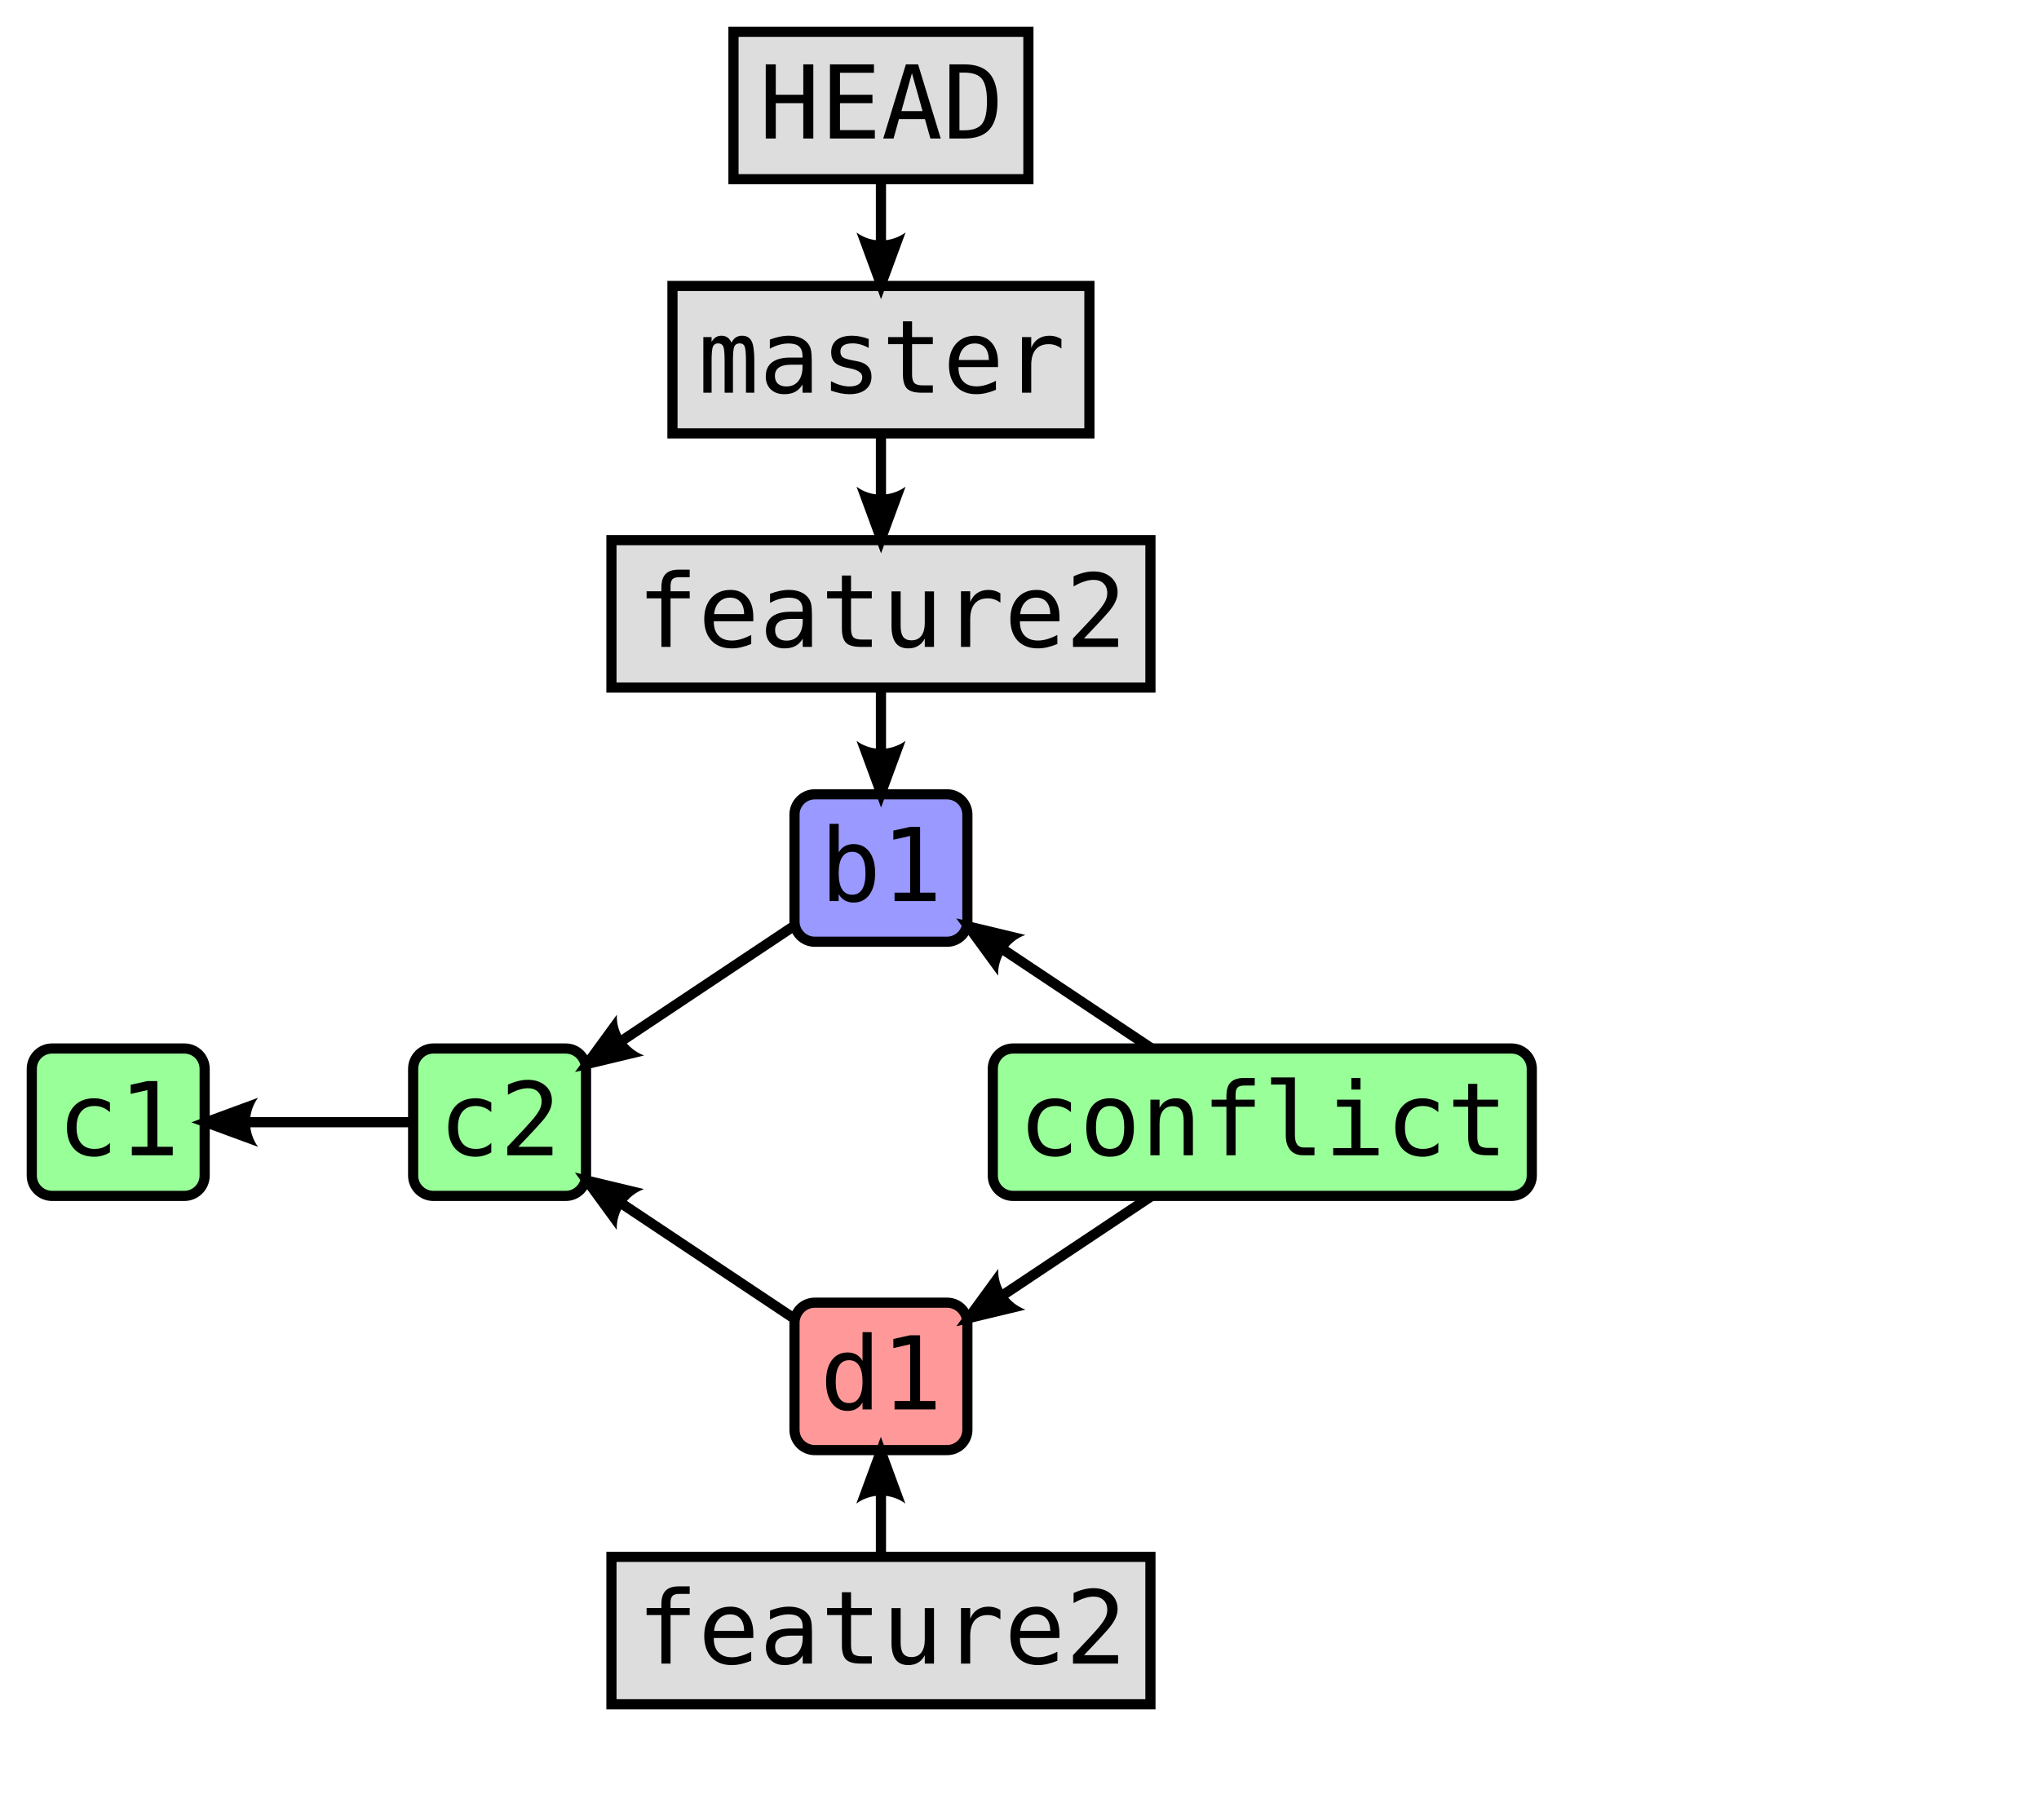
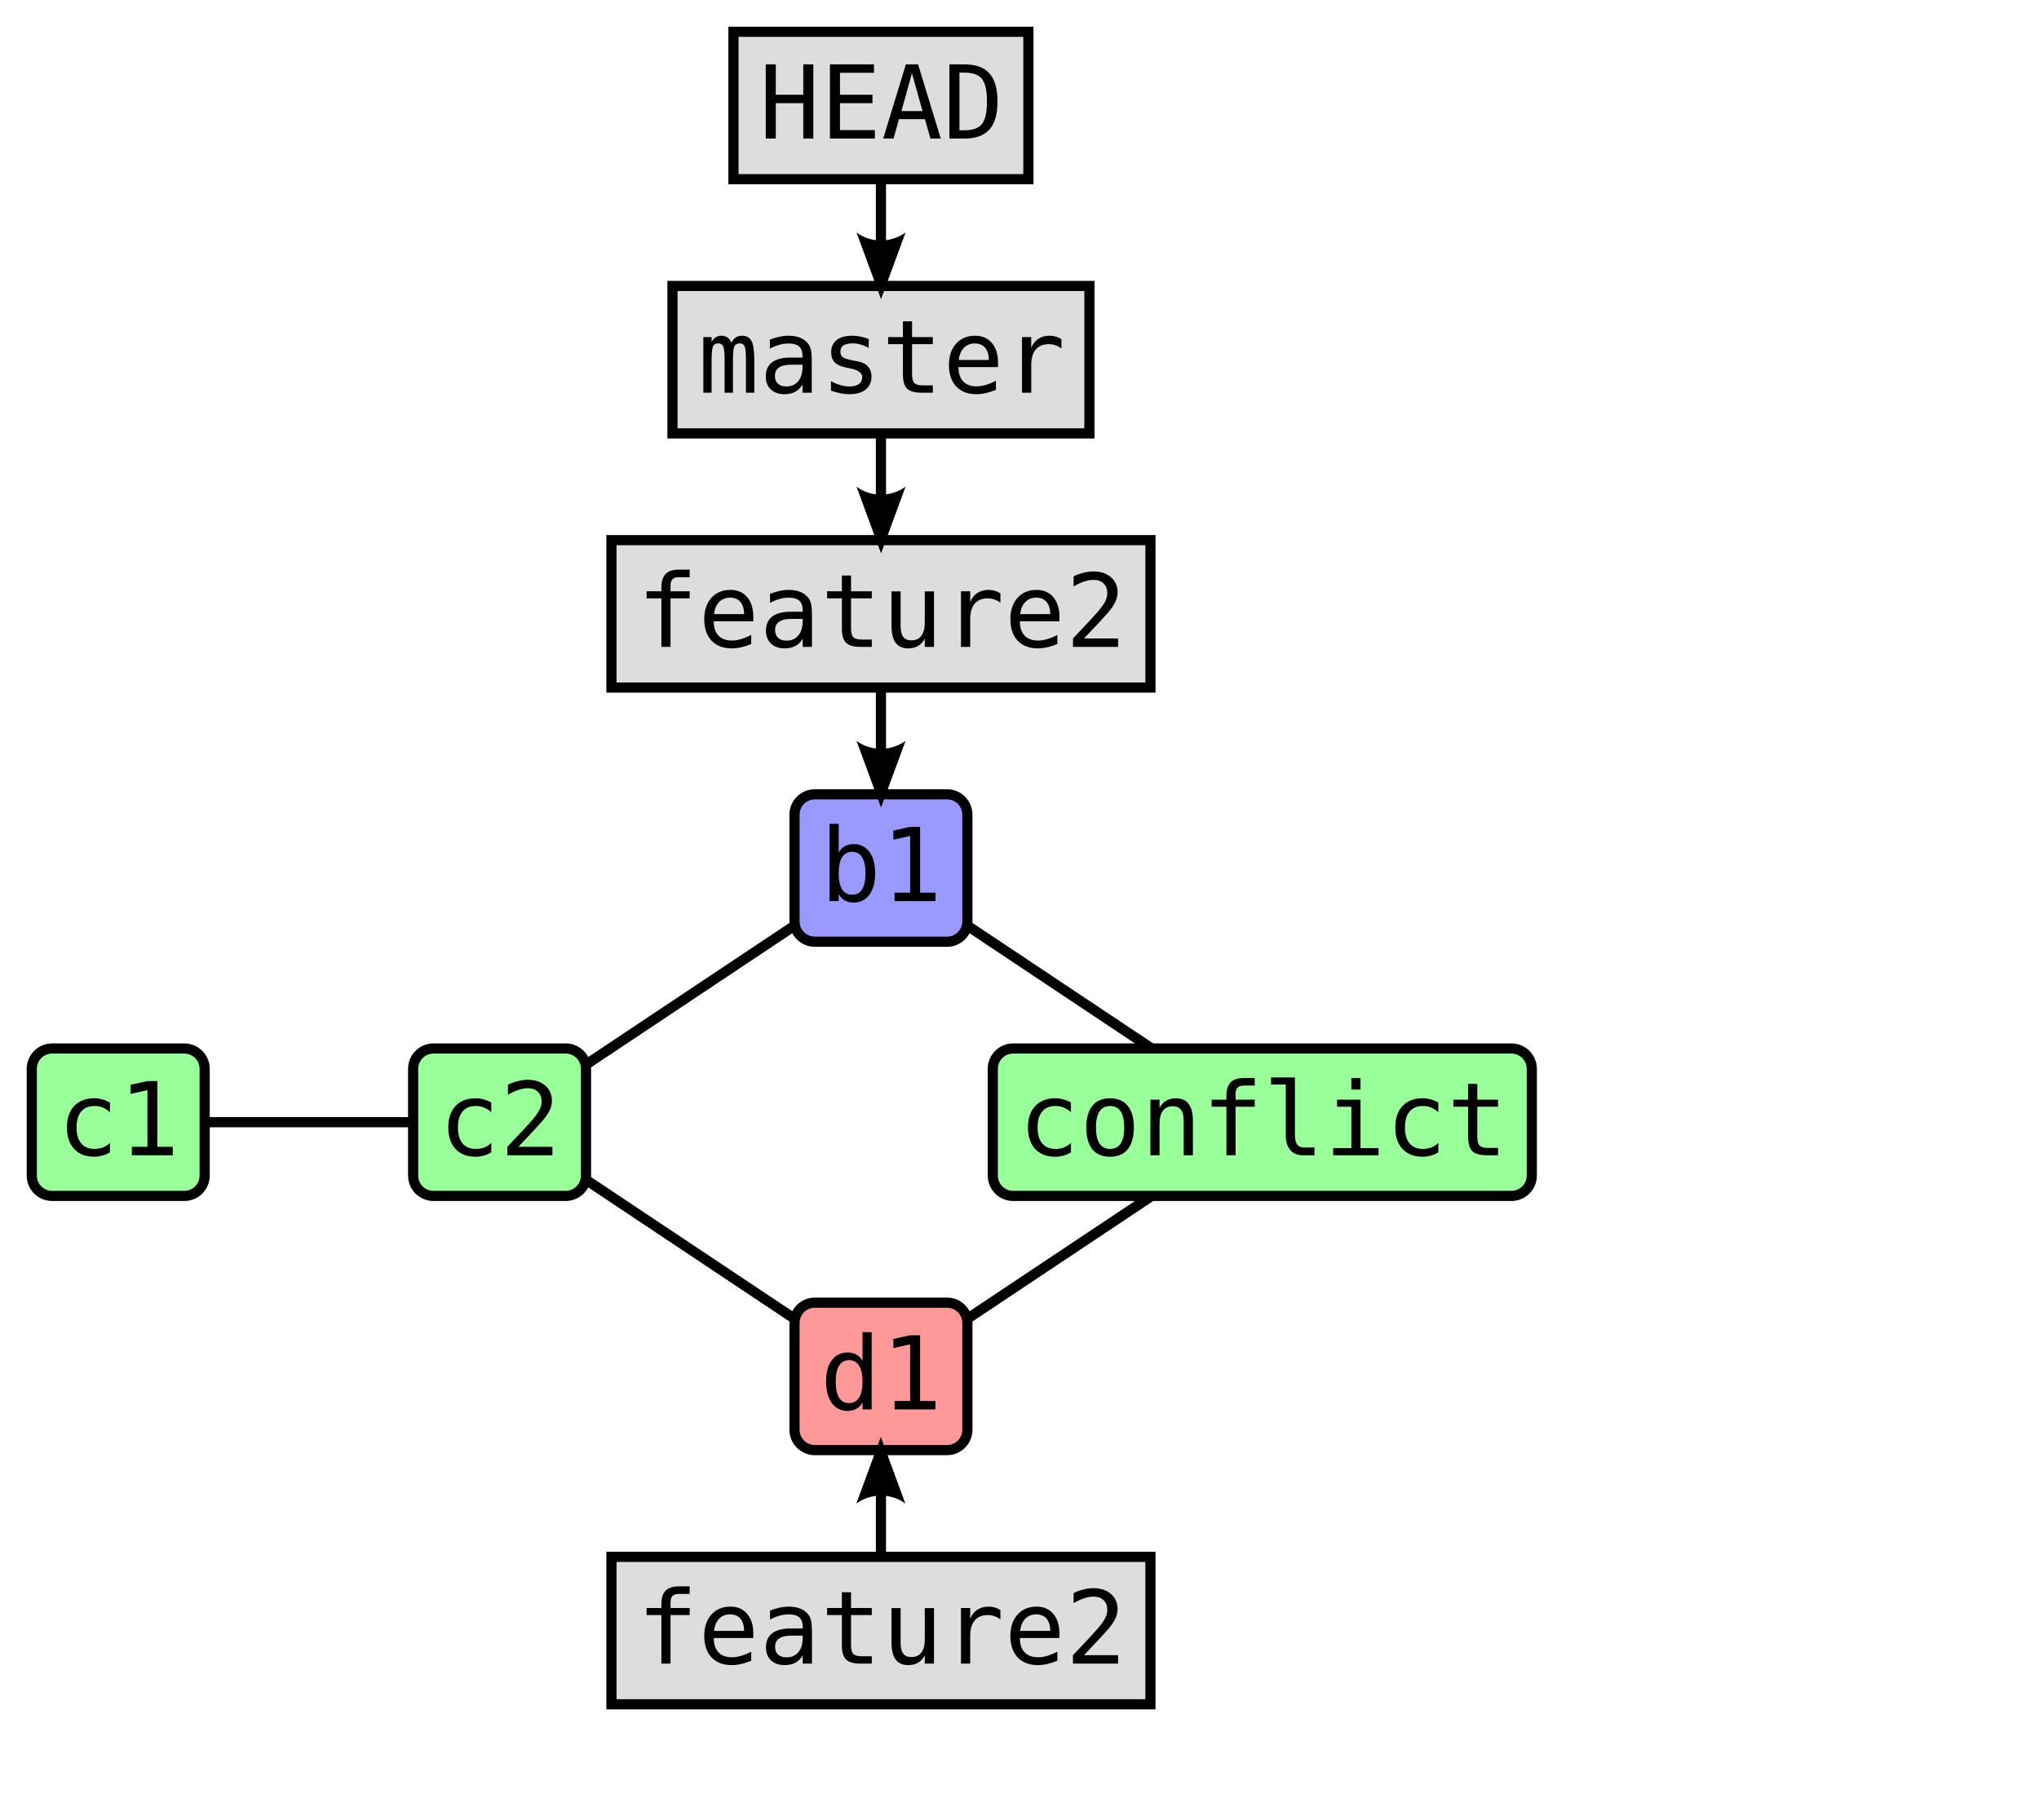
<svg xmlns="http://www.w3.org/2000/svg" width="320.8" height="286.4" id="svg2" version="1.1">
  <defs id="defs4">
    <marker orient="auto" refY="0.0" refX="0.0" id="Arrow2Mend" style="overflow:visible;">
      <path id="path3786" style="fill-rule:evenodd;stroke-width:0.625;stroke-linejoin:round;" d="M 8.719,4.034 L -2.207,0.016 L 8.719,-4.002 C 6.973,-1.63 6.983,1.616 8.719,4.034 z " transform="scale(0.6) rotate(180) translate(0,0)" />
    </marker>
  </defs>
  <g id="layer1">
    <rect style="fill:#99ff99;stroke:#000000;stroke-width:1.6;stroke-miterlimit:4;stroke-dasharray:none" id="rect2989" width="27.2" height="23.2" x="5" y="165" ry="3.2" />
    <text xml:space="preserve" style="font-size:16px;font-style:normal;font-weight:normal;line-height:125%;letter-spacing:0px;word-spacing:0px;fill:#000000;fill-opacity:1;stroke:none;font-family:DejaVu Sans Mono" x="9" y="181.8" id="text2985">
      <tspan id="tspan2987" x="9" y="181.8">c1</tspan>
    </text>
  </g>
  <g id="layer1">
    <rect style="fill:#99ff99;stroke:#000000;stroke-width:1.6;stroke-miterlimit:4;stroke-dasharray:none" id="rect2989" width="27.2" height="23.2" x="65" y="165" ry="3.2" />
    <text xml:space="preserve" style="font-size:16px;font-style:normal;font-weight:normal;line-height:125%;letter-spacing:0px;word-spacing:0px;fill:#000000;fill-opacity:1;stroke:none;font-family:DejaVu Sans Mono" x="69" y="181.8" id="text2985">
      <tspan id="tspan2987" x="69" y="181.8">c2</tspan>
    </text>
  </g>
-   <g id="layer1">
-     <path style="fill:none;stroke:#000000;stroke-width:1.6;stroke-linecap:butt;stroke-linejoin:miter;stroke-opacity:1;marker-end:url(#Arrow2Mend);stroke-miterlimit:4;stroke-dasharray:none" d="M 64.98,176.6 32.22,176.6" id="path2985" />
-   </g>
+   <line x1="64.98" y1="176.6" x2="32.22" y2="176.6" style="stroke:#000000; stroke-width:1.6; stroke-opacity:1.0" />
  <g id="layer1">
    <rect style="fill:#9999ff;stroke:#000000;stroke-width:1.6;stroke-miterlimit:4;stroke-dasharray:none" id="rect2989" width="27.2" height="23.2" x="125" y="125" ry="3.2" />
    <text xml:space="preserve" style="font-size:16px;font-style:normal;font-weight:normal;line-height:125%;letter-spacing:0px;word-spacing:0px;fill:#000000;fill-opacity:1;stroke:none;font-family:DejaVu Sans Mono" x="129" y="141.8" id="text2985">
      <tspan id="tspan2987" x="129" y="141.8">b1</tspan>
    </text>
  </g>
-   <g id="layer1">
-     <path style="fill:none;stroke:#000000;stroke-width:1.6;stroke-linecap:butt;stroke-linejoin:miter;stroke-opacity:1;marker-end:url(#Arrow2Mend);stroke-miterlimit:4;stroke-dasharray:none" d="M 124.98,145.68 92.22,167.52" id="path2985" />
-   </g>
+   <line x1="124.98" y1="145.68" x2="92.22" y2="167.52" style="stroke:#000000; stroke-width:1.6; stroke-opacity:1.0" />
  <g id="layer1">
    <rect style="fill:#dddddd;stroke:#000000;stroke-width:1.6;stroke-miterlimit:4;stroke-dasharray:none" id="rect2989" width="84.8" height="23.2" x="96.2" y="85" ry="0" />
    <text xml:space="preserve" style="font-size:16px;font-style:normal;font-weight:normal;line-height:125%;letter-spacing:0px;word-spacing:0px;fill:#000000;fill-opacity:1;stroke:none;font-family:DejaVu Sans Mono" x="100.2" y="101.8" id="text2985">
      <tspan id="tspan2987" x="100.2" y="101.8">feature2</tspan>
    </text>
  </g>
  <g id="layer1">
    <path style="fill:none;stroke:#000000;stroke-width:1.6;stroke-linecap:butt;stroke-linejoin:miter;stroke-opacity:1;marker-end:url(#Arrow2Mend);stroke-miterlimit:4;stroke-dasharray:none" d="M 138.6,108.24 138.6,124.96" id="path2985" />
  </g>
  <g id="layer1">
    <rect style="fill:#dddddd;stroke:#000000;stroke-width:1.6;stroke-miterlimit:4;stroke-dasharray:none" id="rect2989" width="65.6" height="23.2" x="105.8" y="45" ry="0" />
    <text xml:space="preserve" style="font-size:16px;font-style:normal;font-weight:normal;line-height:125%;letter-spacing:0px;word-spacing:0px;fill:#000000;fill-opacity:1;stroke:none;font-family:DejaVu Sans Mono" x="109.8" y="61.8" id="text2985">
      <tspan id="tspan2987" x="109.8" y="61.8">master</tspan>
    </text>
  </g>
  <g id="layer1">
    <path style="fill:none;stroke:#000000;stroke-width:1.6;stroke-linecap:butt;stroke-linejoin:miter;stroke-opacity:1;marker-end:url(#Arrow2Mend);stroke-miterlimit:4;stroke-dasharray:none" d="M 138.6,68.24 138.6,84.96" id="path2985" />
  </g>
  <g id="layer1">
    <rect style="fill:#dddddd;stroke:#000000;stroke-width:1.6;stroke-miterlimit:4;stroke-dasharray:none" id="rect2989" width="46.4" height="23.2" x="115.4" y="5" ry="0" />
    <text xml:space="preserve" style="font-size:16px;font-style:normal;font-weight:normal;line-height:125%;letter-spacing:0px;word-spacing:0px;fill:#000000;fill-opacity:1;stroke:none;font-family:DejaVu Sans Mono" x="119.4" y="21.8" id="text2985">
      <tspan id="tspan2987" x="119.4" y="21.8">HEAD</tspan>
    </text>
  </g>
  <g id="layer1">
    <path style="fill:none;stroke:#000000;stroke-width:1.6;stroke-linecap:butt;stroke-linejoin:miter;stroke-opacity:1;marker-end:url(#Arrow2Mend);stroke-miterlimit:4;stroke-dasharray:none" d="M 138.6,28.24 138.6,44.96" id="path2985" />
  </g>
  <g id="layer1">
    <rect style="fill:#ff9999;stroke:#000000;stroke-width:1.6;stroke-miterlimit:4;stroke-dasharray:none" id="rect2989" width="27.2" height="23.2" x="125" y="205" ry="3.2" />
    <text xml:space="preserve" style="font-size:16px;font-style:normal;font-weight:normal;line-height:125%;letter-spacing:0px;word-spacing:0px;fill:#000000;fill-opacity:1;stroke:none;font-family:DejaVu Sans Mono" x="129" y="221.8" id="text2985">
      <tspan id="tspan2987" x="129" y="221.8">d1</tspan>
    </text>
  </g>
-   <g id="layer1">
-     <path style="fill:none;stroke:#000000;stroke-width:1.6;stroke-linecap:butt;stroke-linejoin:miter;stroke-opacity:1;marker-end:url(#Arrow2Mend);stroke-miterlimit:4;stroke-dasharray:none" d="M 124.98,207.52 92.22,185.68" id="path2985" />
-   </g>
+   <line x1="124.98" y1="207.52" x2="92.22" y2="185.68" style="stroke:#000000; stroke-width:1.6; stroke-opacity:1.0" />
  <g id="layer1">
    <rect style="fill:#dddddd;stroke:#000000;stroke-width:1.6;stroke-miterlimit:4;stroke-dasharray:none" id="rect2989" width="84.8" height="23.2" x="96.2" y="245" ry="0" />
    <text xml:space="preserve" style="font-size:16px;font-style:normal;font-weight:normal;line-height:125%;letter-spacing:0px;word-spacing:0px;fill:#000000;fill-opacity:1;stroke:none;font-family:DejaVu Sans Mono" x="100.2" y="261.8" id="text2985">
      <tspan id="tspan2987" x="100.2" y="261.8">feature2</tspan>
    </text>
  </g>
  <g id="layer1">
    <path style="fill:none;stroke:#000000;stroke-width:1.6;stroke-linecap:butt;stroke-linejoin:miter;stroke-opacity:1;marker-end:url(#Arrow2Mend);stroke-miterlimit:4;stroke-dasharray:none" d="M 138.6,244.96 138.6,228.24" id="path2985" />
  </g>
  <g id="layer1">
    <rect style="fill:#99ff99;stroke:#000000;stroke-width:1.6;stroke-miterlimit:4;stroke-dasharray:none" id="rect2989" width="84.8" height="23.2" x="156.2" y="165" ry="3.2" />
    <text xml:space="preserve" style="font-size:16px;font-style:normal;font-weight:normal;line-height:125%;letter-spacing:0px;word-spacing:0px;fill:#000000;fill-opacity:1;stroke:none;font-family:DejaVu Sans Mono" x="160.2" y="181.8" id="text2985">
      <tspan id="tspan2987" x="160.2" y="181.8">conflict</tspan>
    </text>
  </g>
-   <g id="layer1">
-     <path style="fill:none;stroke:#000000;stroke-width:1.6;stroke-linecap:butt;stroke-linejoin:miter;stroke-opacity:1;marker-end:url(#Arrow2Mend);stroke-miterlimit:4;stroke-dasharray:none" d="M 181.14,164.96 152.22,145.68" id="path2985" />
-   </g>
-   <g id="layer1">
-     <path style="fill:none;stroke:#000000;stroke-width:1.6;stroke-linecap:butt;stroke-linejoin:miter;stroke-opacity:1;marker-end:url(#Arrow2Mend);stroke-miterlimit:4;stroke-dasharray:none" d="M 181.14,188.24 152.22,207.52" id="path2985" />
-   </g>
+   <line x1="181.14" y1="164.96" x2="152.22" y2="145.68" style="stroke:#000000; stroke-width:1.6; stroke-opacity:1.0" />
+   <line x1="181.14" y1="188.24" x2="152.22" y2="207.52" style="stroke:#000000; stroke-width:1.6; stroke-opacity:1.0" />
</svg>
